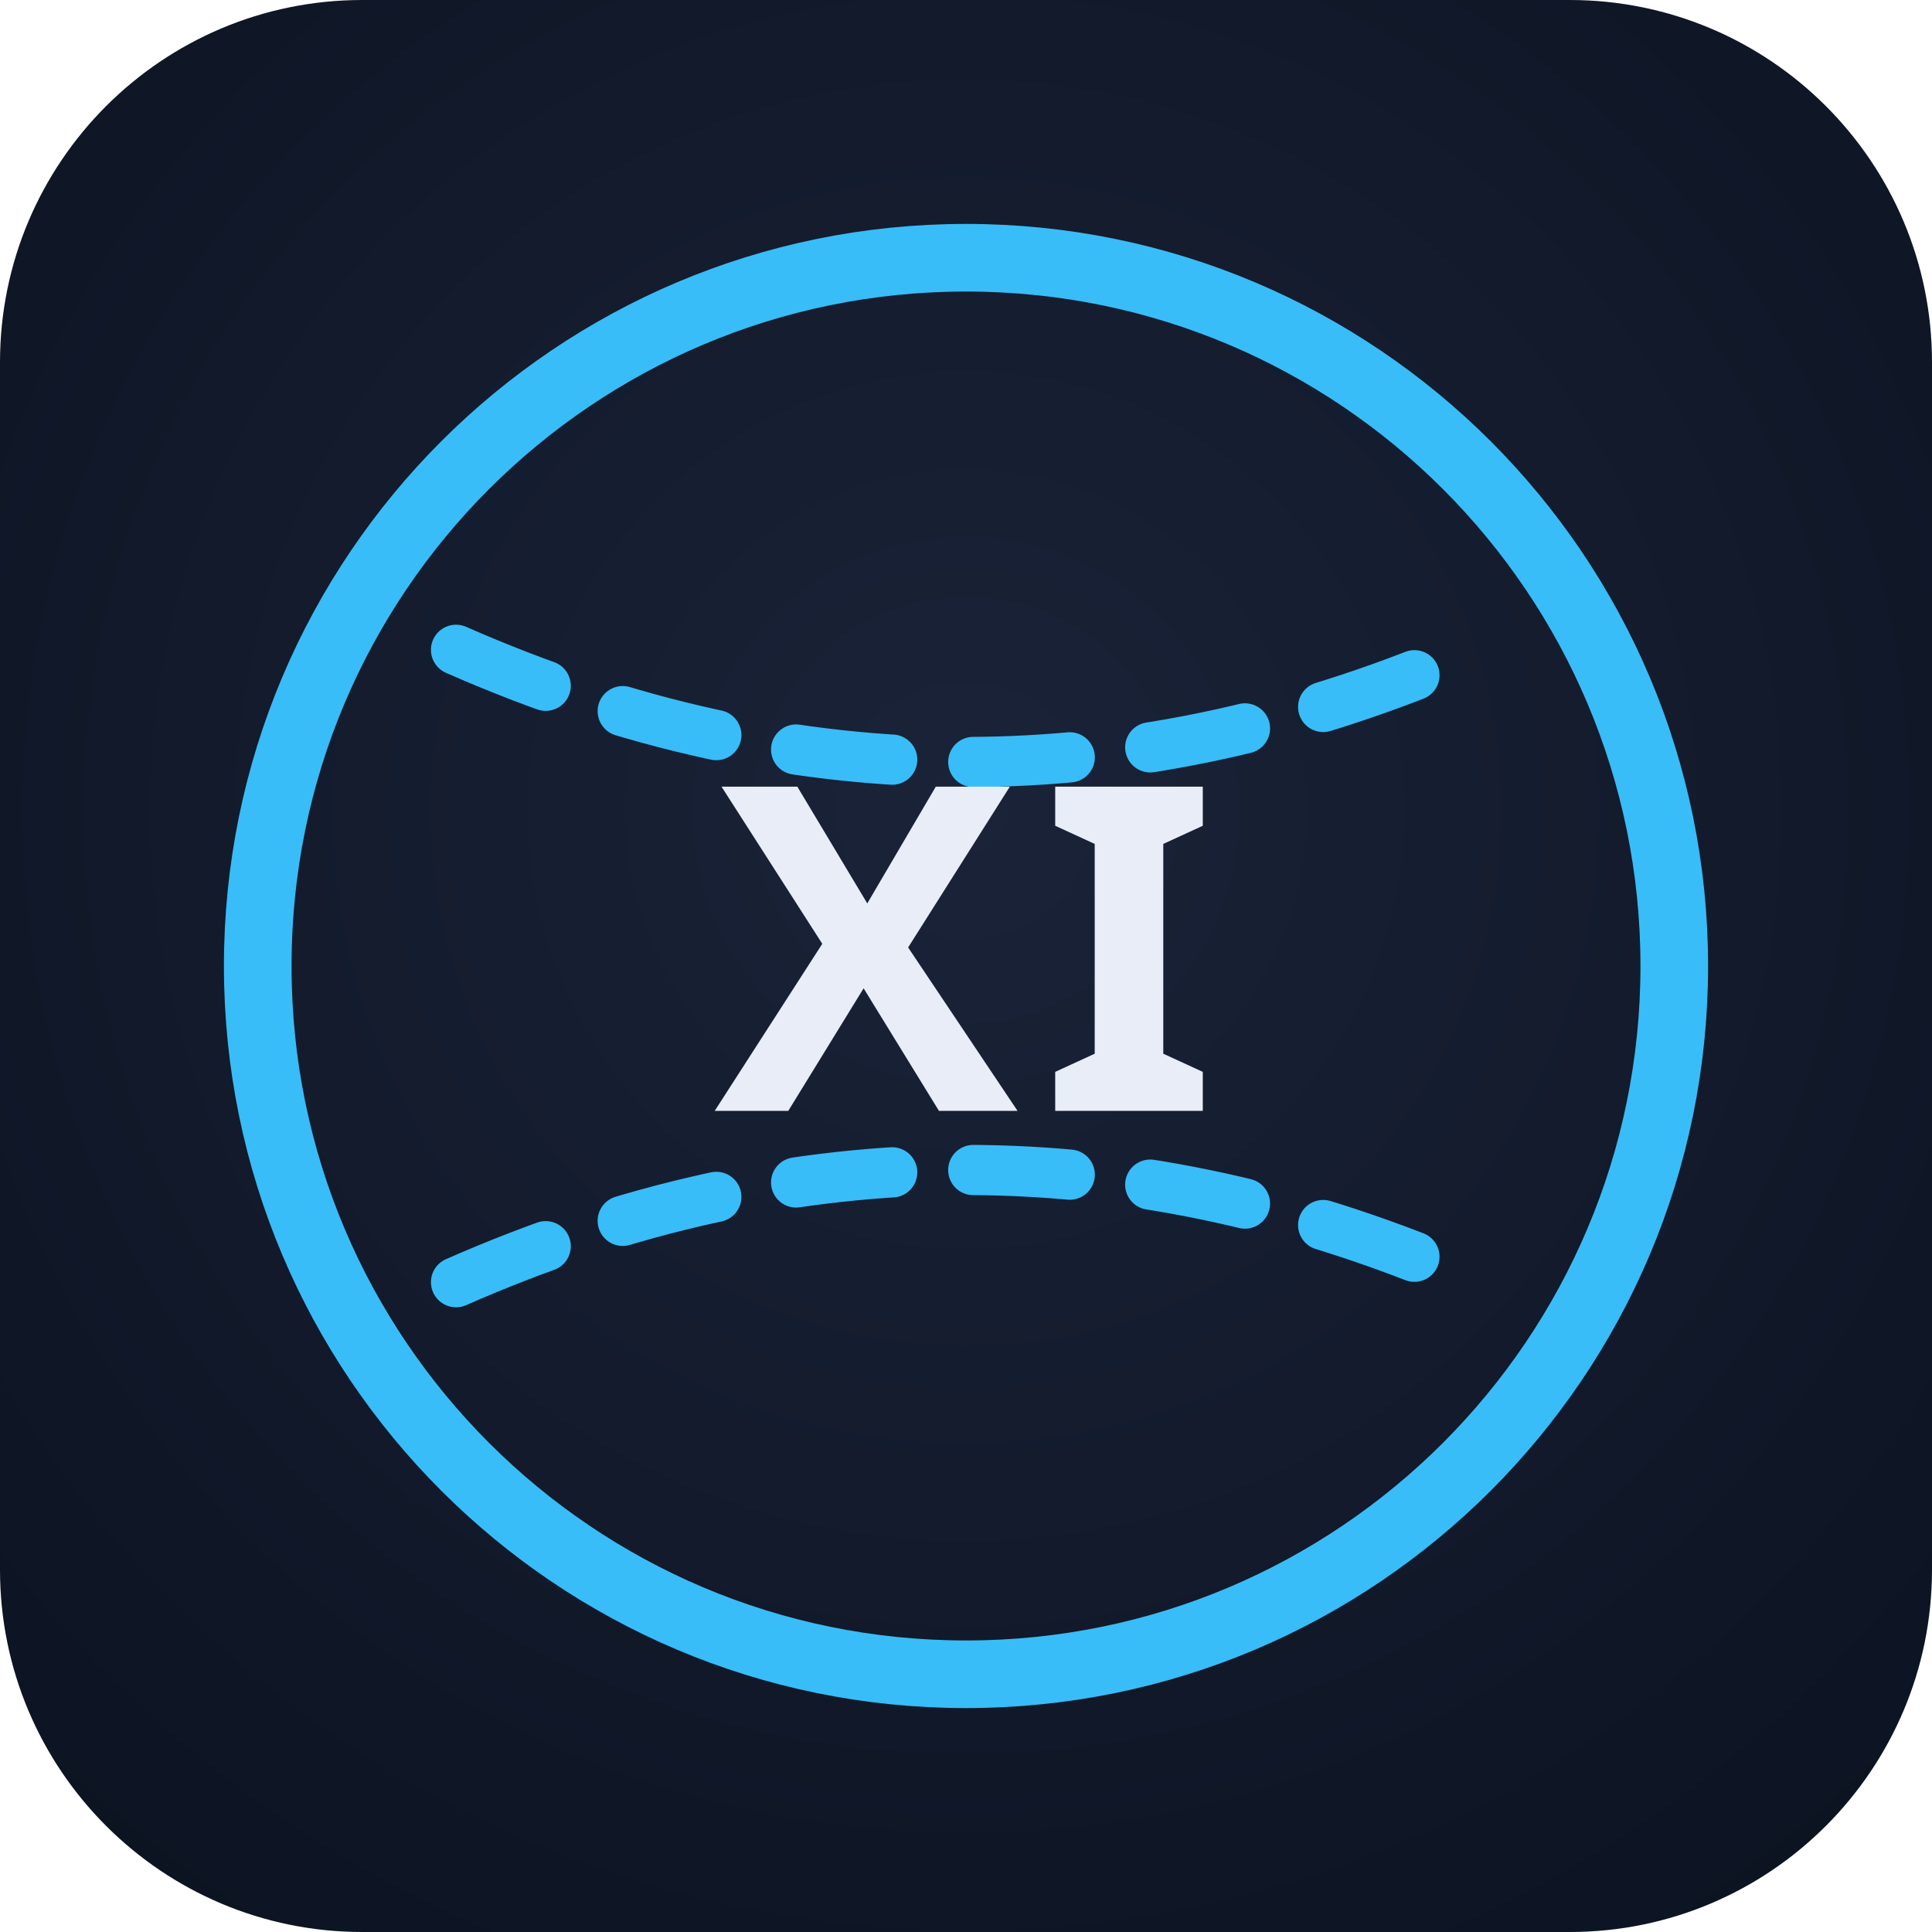
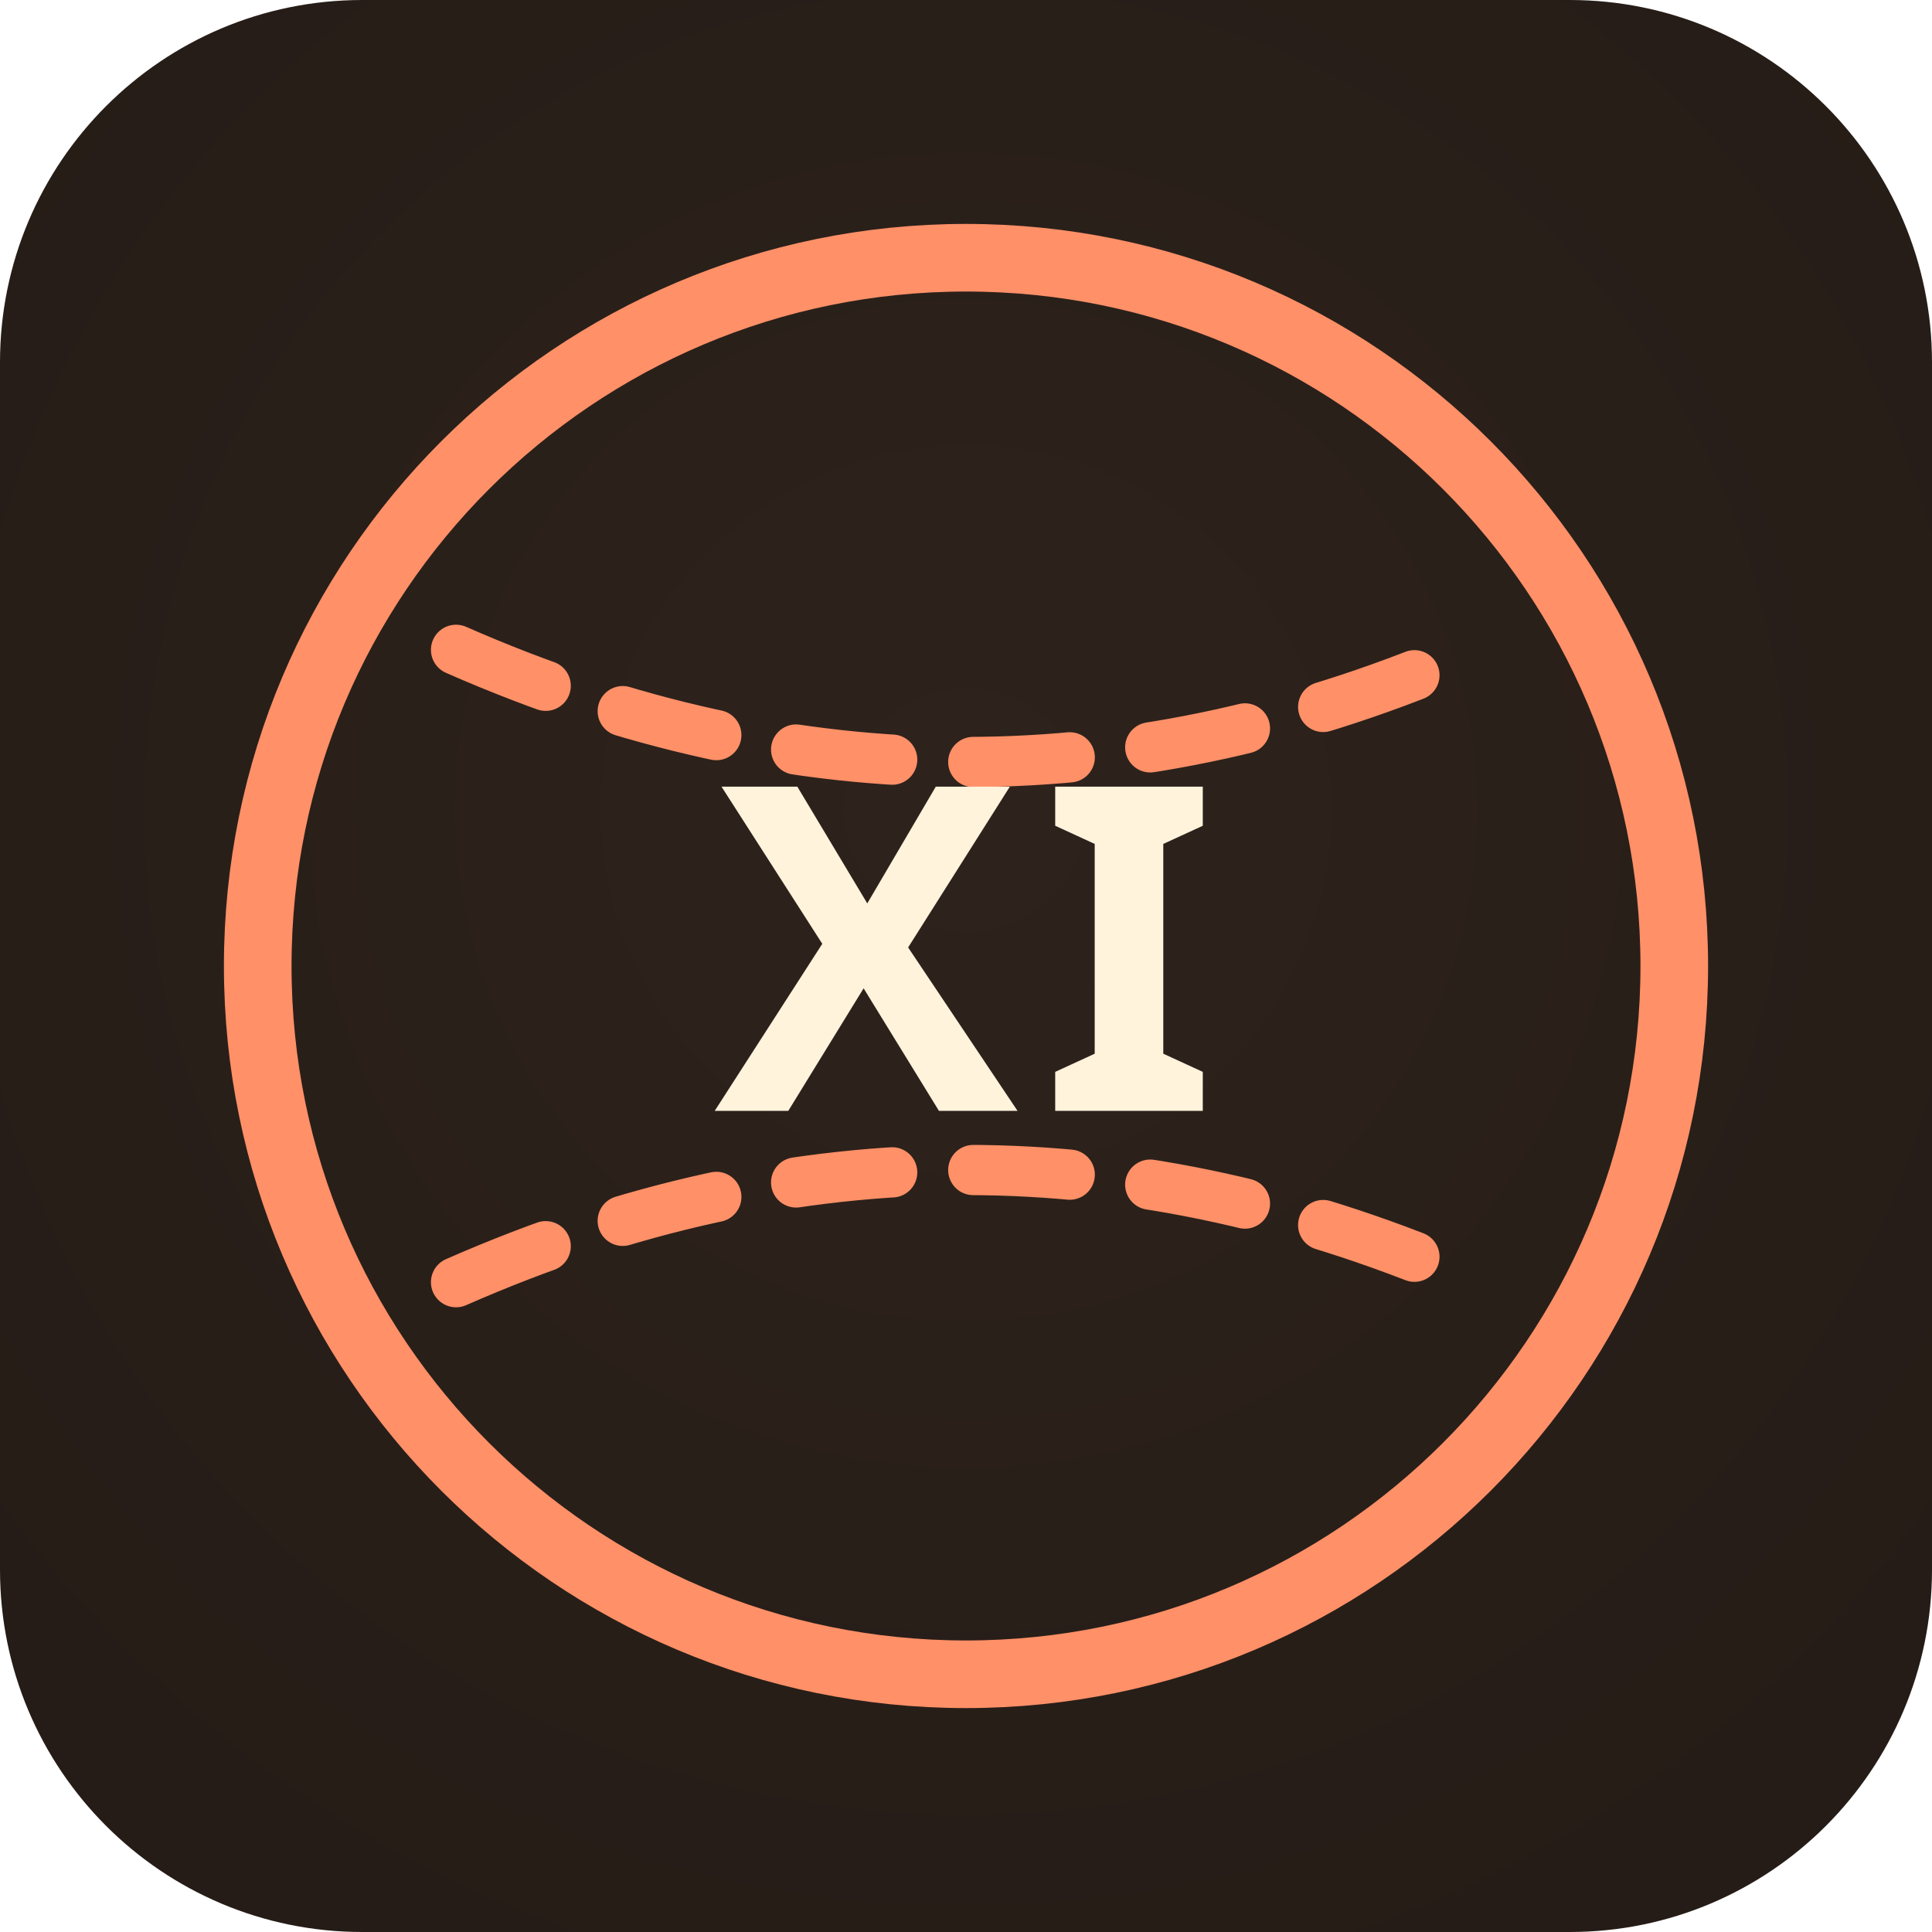
<svg xmlns="http://www.w3.org/2000/svg" viewBox="0 0 512 512" width="512" height="512">
  <defs>
    <radialGradient id="field" cx="50%" cy="42%" r="75%">
-       <stop offset="0%" stop-color="#1a2338" />
-       <stop offset="100%" stop-color="#0b1220" />
+       <stop offset="0%" stop-color="#2e231c" />
+       <stop offset="100%" stop-color="#241b16" />
    </radialGradient>
  </defs>
  <rect width="512" height="512" rx="96" fill="url(#field)" />
-   <circle cx="256" cy="256" r="187.699" fill="none" stroke="#38bdf8" stroke-width="17.92" />
-   <path d="M120.857 172.211 Q256 231.674 391.143 172.211" fill="none" stroke="#38bdf8" stroke-width="13.312" stroke-linecap="round" stroke-dasharray="25.6 21.504" />
-   <path d="M120.857 339.789 Q256 280.326 391.143 339.789" fill="none" stroke="#38bdf8" stroke-width="13.312" stroke-linecap="round" stroke-dasharray="25.6 21.504" />
-   <text x="256" y="294.4" text-anchor="middle" fill="#e8edf7" font-family="ui-rounded, 'SF Pro Rounded', system-ui, sans-serif" font-size="120.32" font-weight="800" letter-spacing="6.144">XI</text>
+   <circle cx="256" cy="256" r="187.699" fill="none" stroke="#ff9068" stroke-width="17.92" />
+   <path d="M120.857 172.211 Q256 231.674 391.143 172.211" fill="none" stroke="#ff9068" stroke-width="13.312" stroke-linecap="round" stroke-dasharray="25.6 21.504" />
+   <path d="M120.857 339.789 Q256 280.326 391.143 339.789" fill="none" stroke="#ff9068" stroke-width="13.312" stroke-linecap="round" stroke-dasharray="25.6 21.504" />
+   <text x="256" y="294.4" text-anchor="middle" fill="#fff3dc" font-family="ui-rounded, 'SF Pro Rounded', system-ui, sans-serif" font-size="120.32" font-weight="800" letter-spacing="6.144">XI</text>
</svg>
